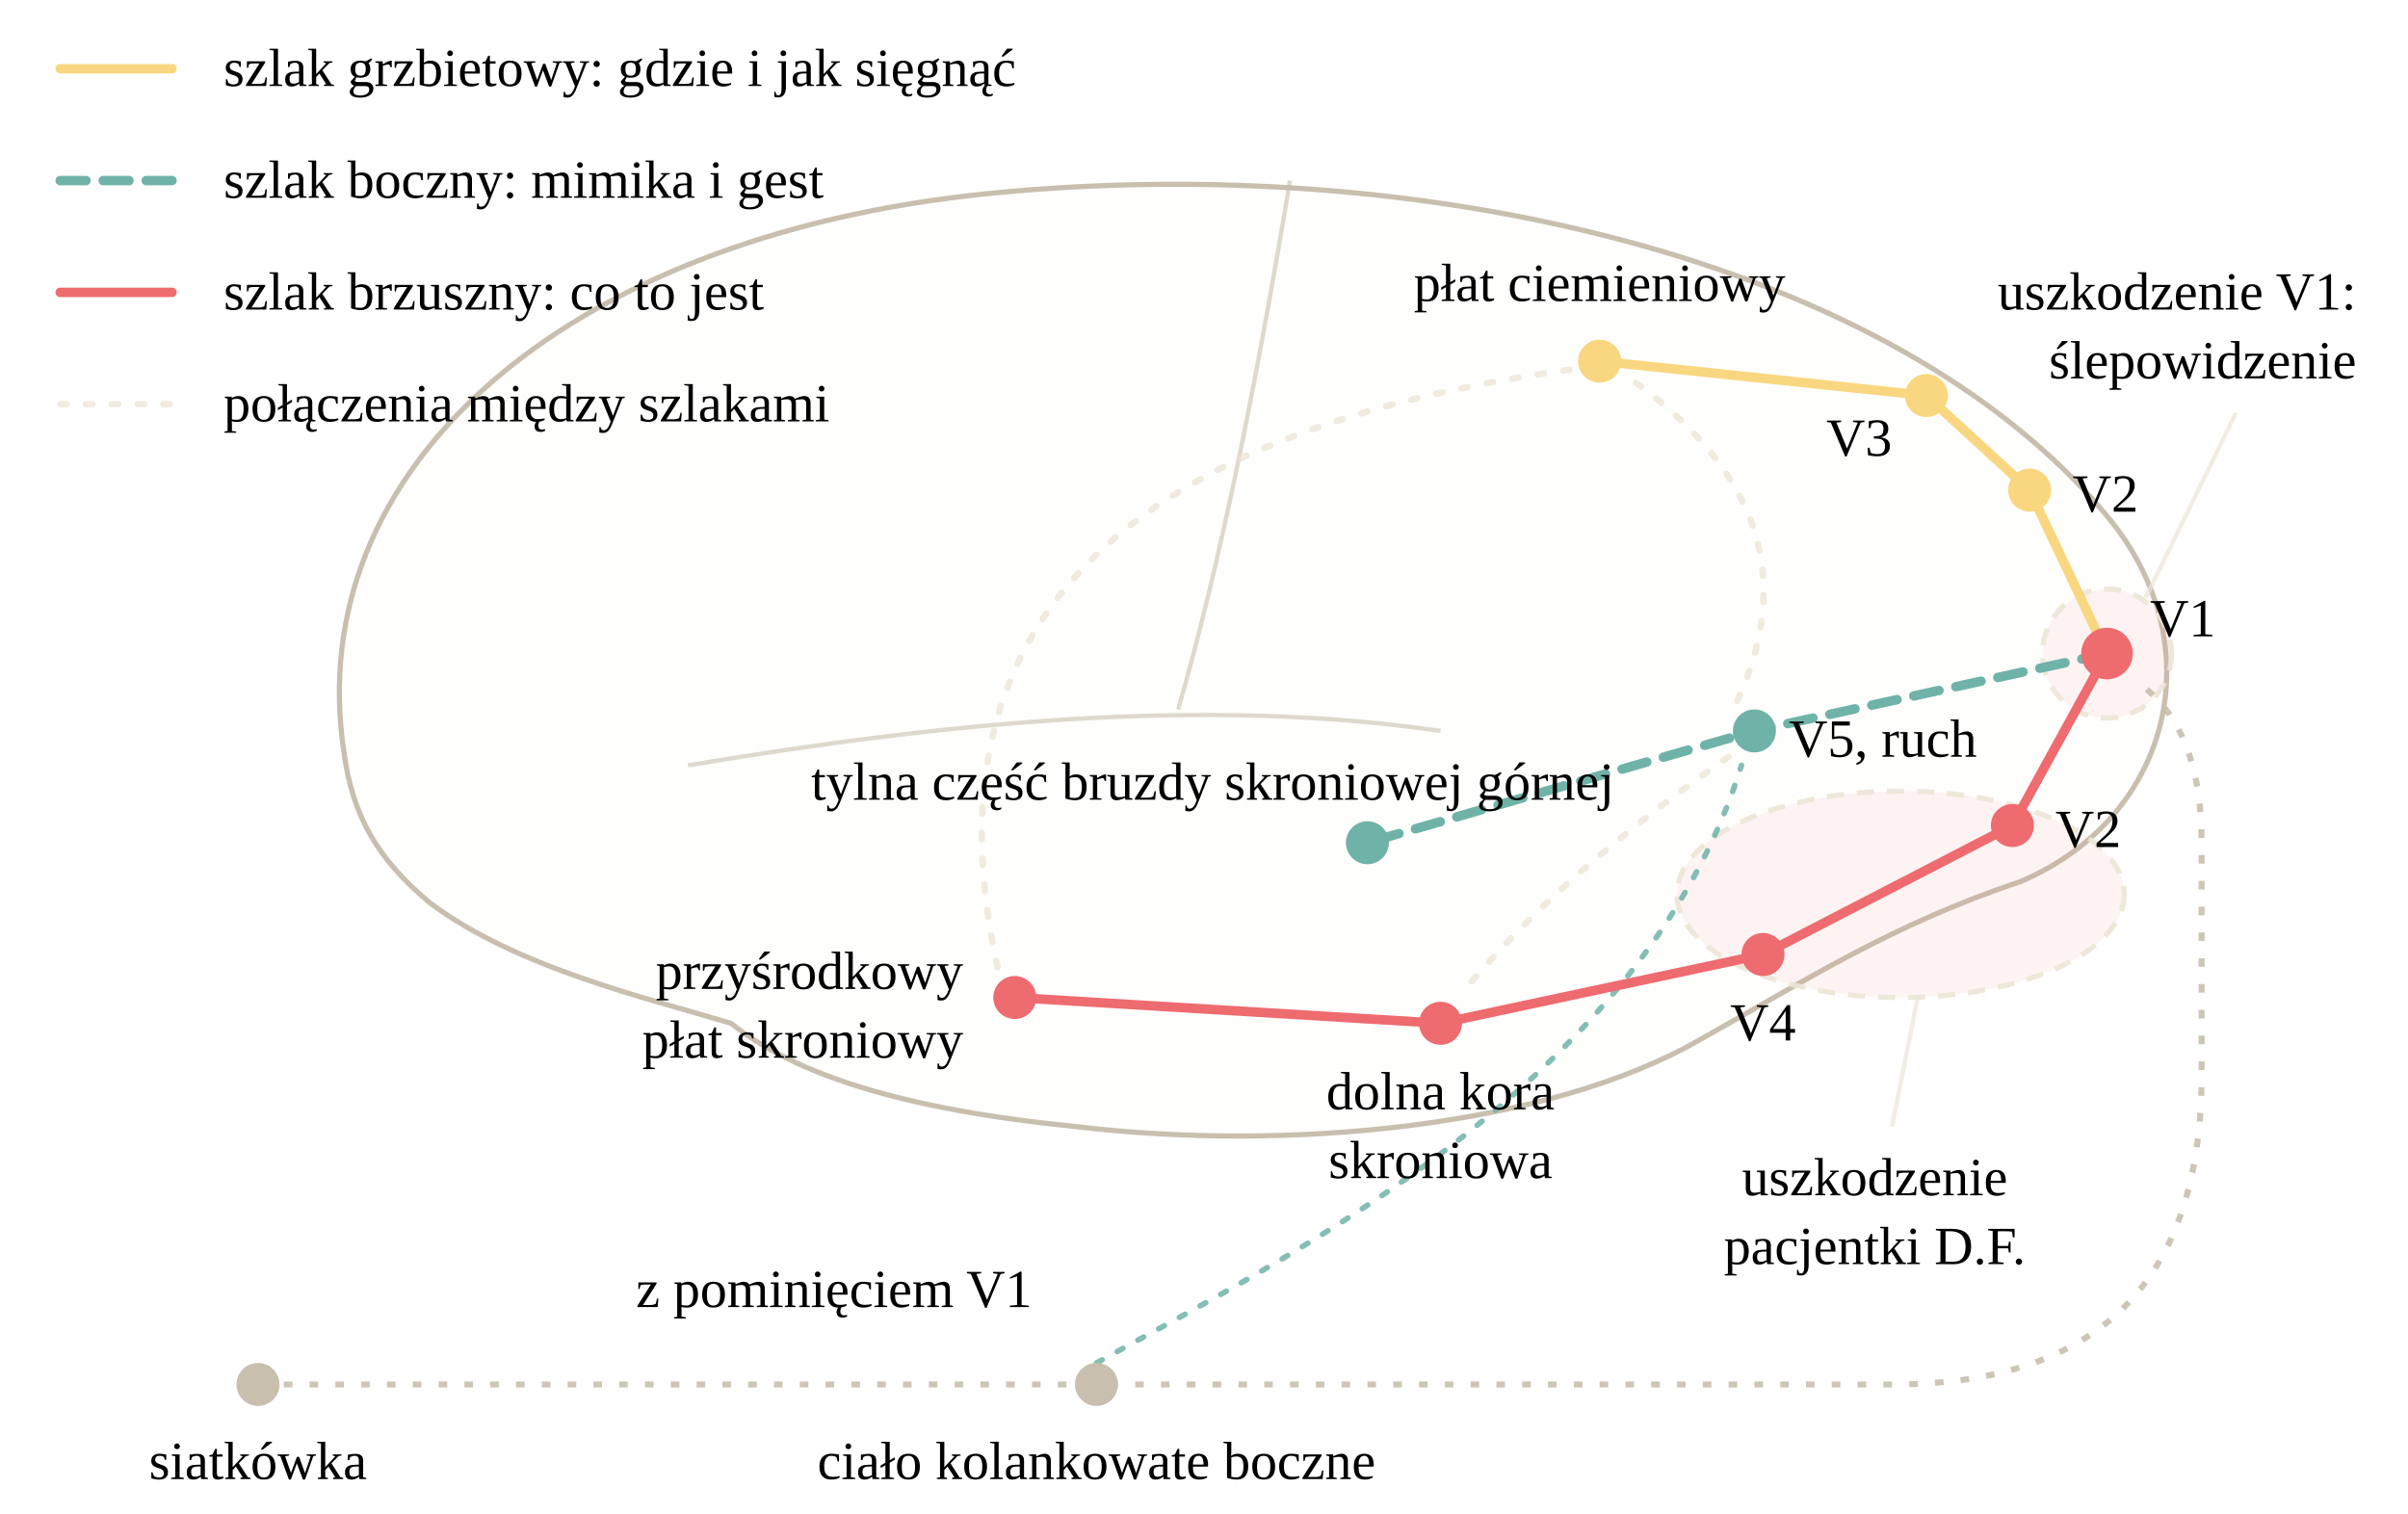
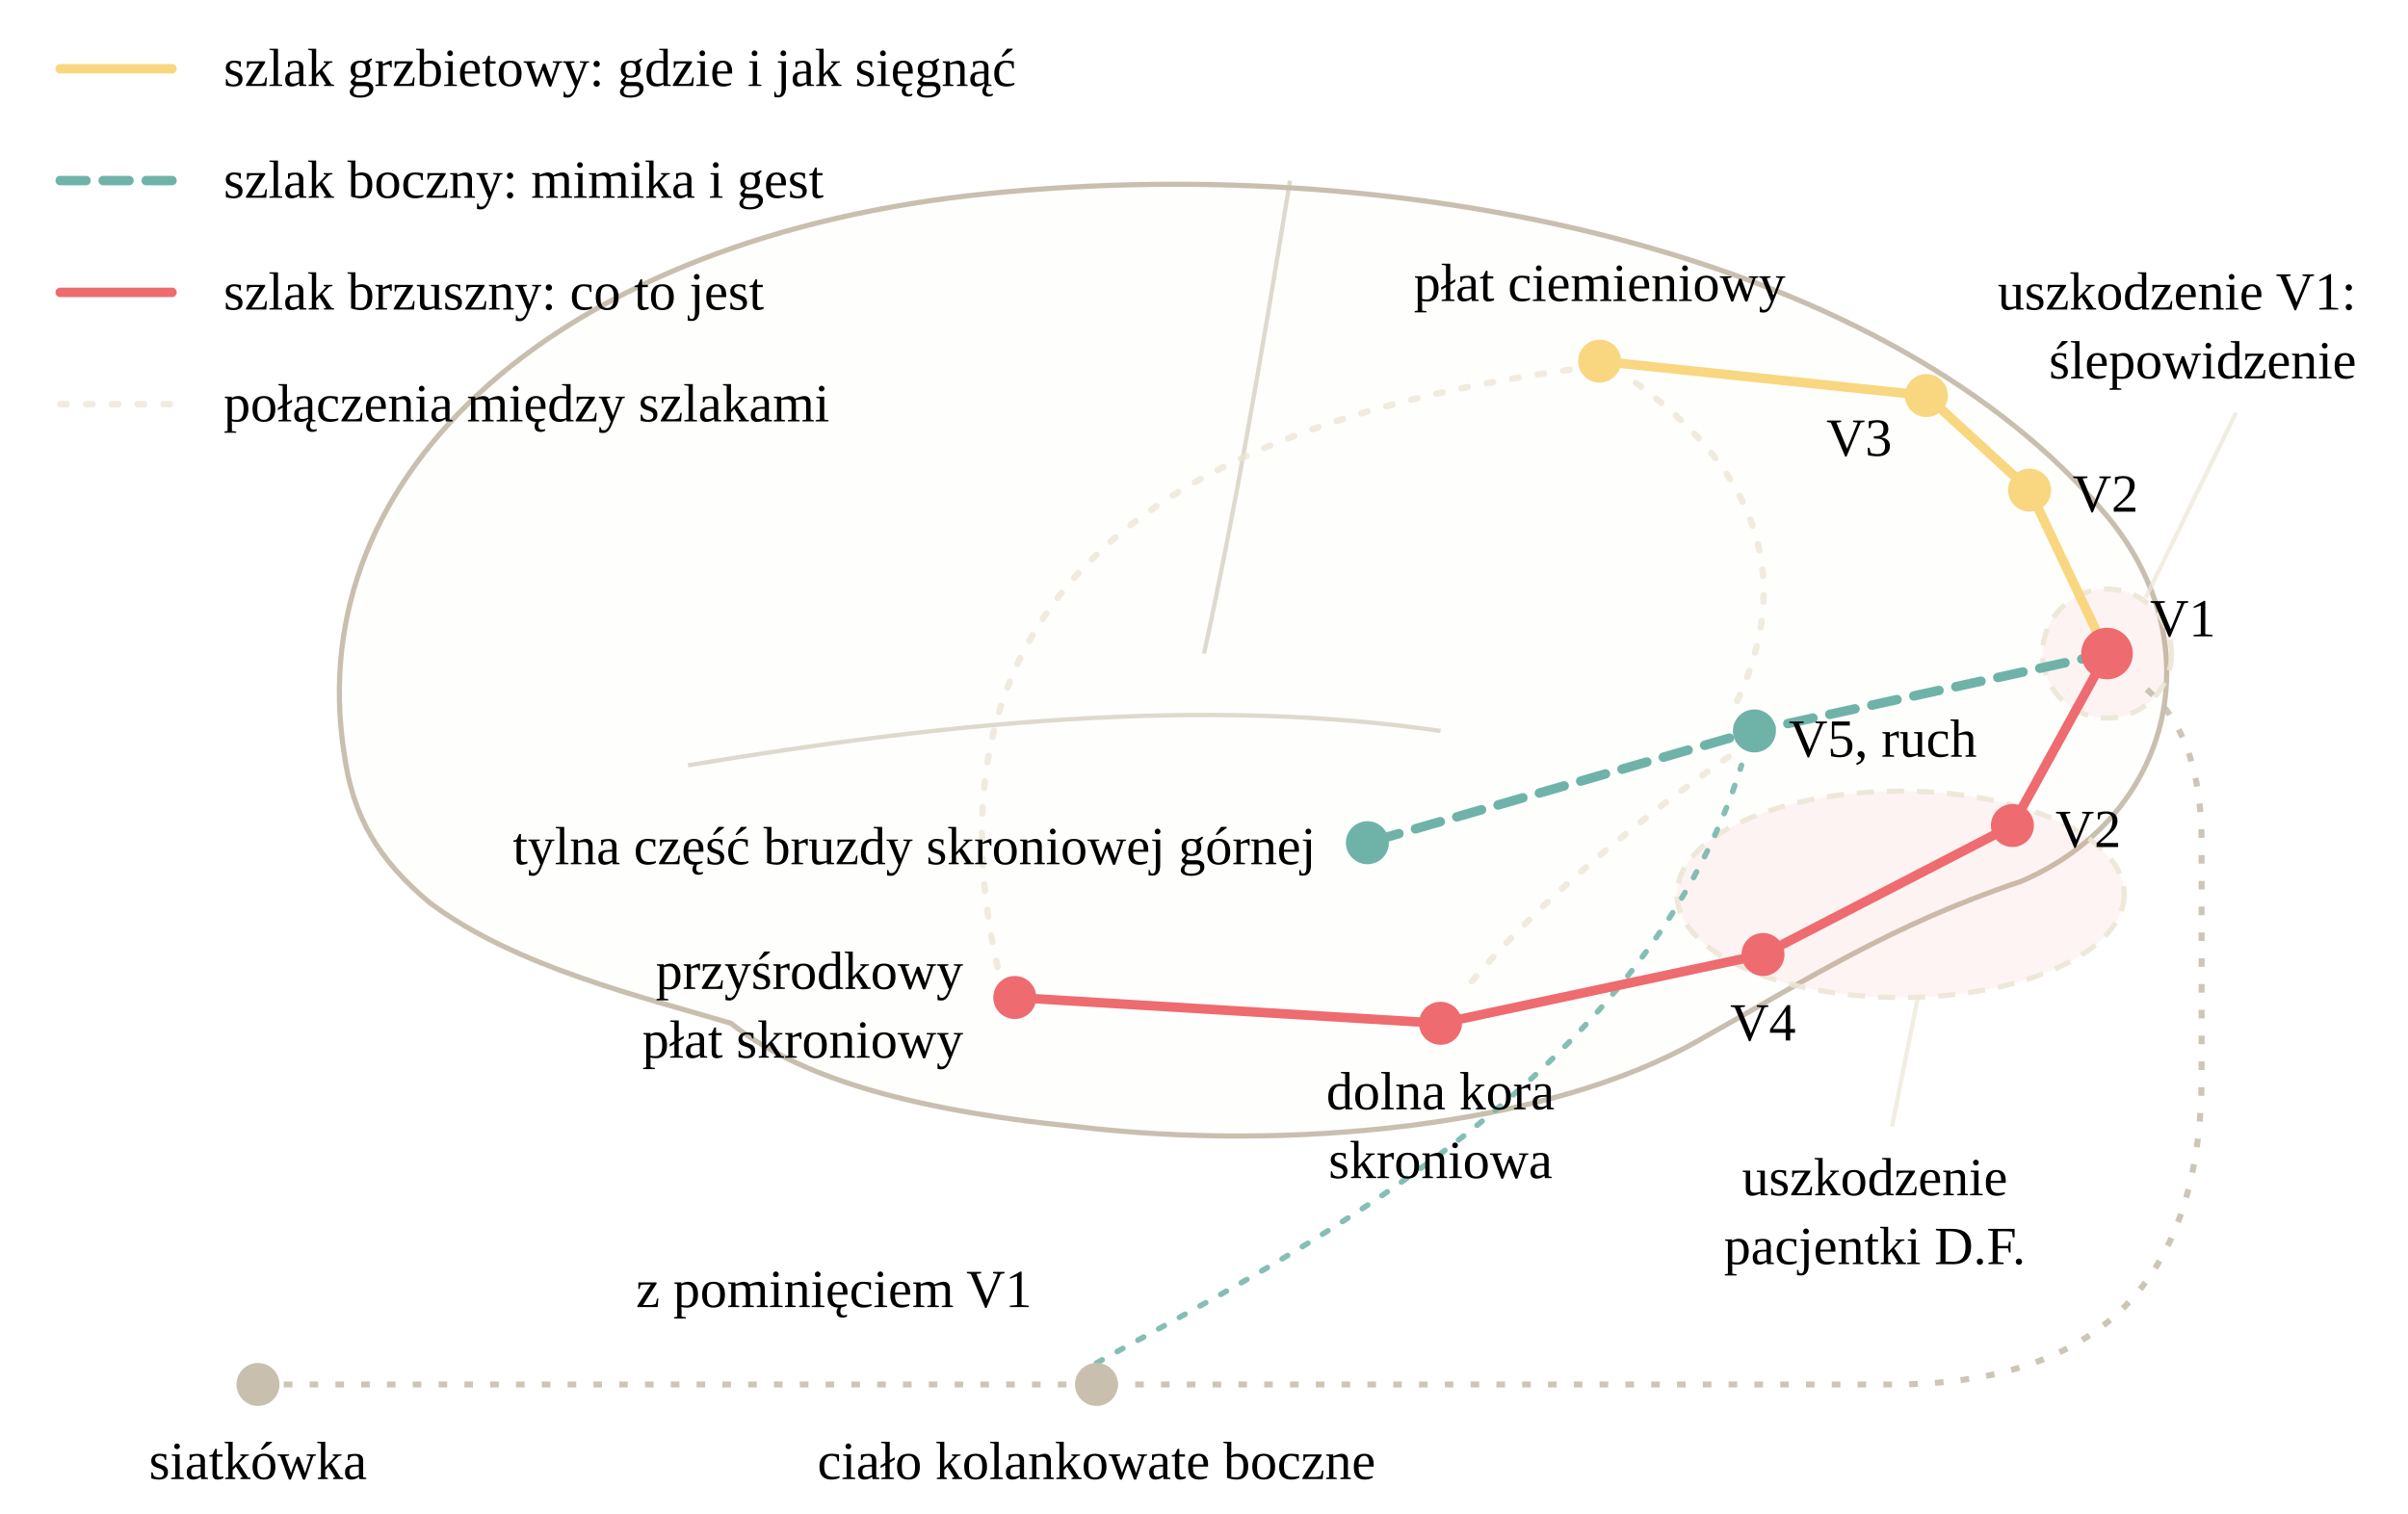
<svg xmlns="http://www.w3.org/2000/svg" viewBox="0 0 560 352" width="100%" role="img" aria-label="Trzy szlaki wzrokowe zaczynają się w V1 i łączą się ze sobą: brzuszny, grzbietowy i boczny" style="display:block">
  <path d="M 80 175 C 70 110, 130 55, 230 45 C 330 35, 440 60, 490 120 C 515 150, 505 190, 470 205 C 440 215, 420 228, 395 242 C 360 262, 300 268, 250 262 C 210 258, 185 250, 170 238 C 150 232, 120 225, 100 210 C 88 200, 82 190, 80 175 Z" fill="rgba(226,221,212,0.05)" stroke="#c8bfae" stroke-width="1.2" />
  <path d="M 160 178 C 220 168, 280 162, 335 170" fill="none" stroke="#c8bfae" stroke-width="1" opacity=".6" />
-   <path d="M 300 42 C 292 90, 284 130, 274 165" fill="none" stroke="#c8bfae" stroke-width="1" opacity=".6" />
+   <path d="M 300 42 C 293 85, 287 120, 280 152" fill="none" stroke="#c8bfae" stroke-width="1" opacity=".6" />
  <line x1="14" y1="16" x2="40" y2="16" stroke="#f9d780" stroke-width="2.2" stroke-linecap="round" />
  <text class="et" x="52" y="20" font-size="12.5" text-anchor="start">szlak grzbietowy: gdzie i jak sięgnąć</text>
  <line x1="14" y1="42" x2="40" y2="42" stroke="#6fb3a8" stroke-width="2.2" stroke-linecap="round" stroke-dasharray="6 4" />
  <text class="et" x="52" y="46" font-size="12.5" text-anchor="start">szlak boczny: mimika i gest</text>
  <line x1="14" y1="68" x2="40" y2="68" stroke="#ee6b6f" stroke-width="2.2" stroke-linecap="round" />
  <text class="et" x="52" y="72" font-size="12.5" text-anchor="start">szlak brzuszny: co to jest</text>
  <line x1="14" y1="94" x2="40" y2="94" stroke="#ebe3d3" stroke-width="1.5" stroke-dasharray="1.5 4.5" stroke-linecap="round" opacity=".7" />
  <text class="et" x="52" y="98" font-size="12.5" text-anchor="start">połączenia między szlakami</text>
  <ellipse cx="442" cy="208" rx="52" ry="24" fill="rgba(238,107,111,0.08)" stroke="#ece5d6" stroke-width="1.2" stroke-dasharray="4 3" opacity=".9" />
  <circle cx="490" cy="152" r="15" fill="rgba(238,107,111,0.08)" stroke="#ece5d6" stroke-width="1.2" stroke-dasharray="4 3" opacity=".9" />
  <path d="M 404 163 Q 424 120 379 88" fill="none" stroke="#ebe3d3" stroke-width="1.5" stroke-dasharray="1.5 4.5" stroke-linecap="round" opacity=".7" />
  <path d="M 402 176 Q 362 204 340 231" fill="none" stroke="#ebe3d3" stroke-width="1.5" stroke-dasharray="1.5 4.5" stroke-linecap="round" opacity=".7" />
  <path d="M 365 86 Q 206 108 232 225" fill="none" stroke="#ebe3d3" stroke-width="1.5" stroke-dasharray="1.5 4.5" stroke-linecap="round" opacity=".7" />
  <path d="M 255 317 C 300 292, 382 252, 405 178" fill="none" stroke="#6fb3a8" stroke-width="1.3" stroke-dasharray="1.5 4" stroke-linecap="round" opacity=".85" />
  <path d="M 490 152 L 468 192 L 410 222 L 335 238 L 236 232" fill="none" stroke="#ee6b6f" stroke-width="2.2" stroke-linecap="round" stroke-linejoin="round" />
  <path d="M 490 152 L 472 114 L 448 92 L 372 84" fill="none" stroke="#f9d780" stroke-width="2.2" stroke-linecap="round" stroke-linejoin="round" />
  <path d="M 490 152 L 408 170 L 318 196" fill="none" stroke="#6fb3a8" stroke-width="2.2" stroke-linecap="round" stroke-linejoin="round" stroke-dasharray="6 4" />
  <circle cx="490" cy="152" r="6" fill="#ee6b6f" />
  <text class="et" x="500" y="148" font-size="12.5" text-anchor="start">V1</text>
  <circle cx="468" cy="192" r="5" fill="#ee6b6f" />
  <text class="et" x="478" y="197" font-size="12.5" text-anchor="start">V2</text>
  <circle cx="410" cy="222" r="5" fill="#ee6b6f" />
  <text class="et" x="410" y="242" font-size="12.5" text-anchor="middle">V4</text>
  <circle cx="335" cy="238" r="5" fill="#ee6b6f" />
  <text class="et" x="335" y="258" font-size="12.5" text-anchor="middle">dolna kora</text>
  <text class="et" x="335" y="274" font-size="12.5" text-anchor="middle">skroniowa</text>
  <circle cx="236" cy="232" r="5" fill="#ee6b6f" />
  <text class="et" x="224" y="230" font-size="12.5" text-anchor="end">przyśrodkowy</text>
  <text class="et" x="224" y="246" font-size="12.5" text-anchor="end">płat skroniowy</text>
  <circle cx="472" cy="114" r="5" fill="#f9d780" />
  <text class="et" x="482" y="119" font-size="12.5" text-anchor="start">V2</text>
  <circle cx="448" cy="92" r="5" fill="#f9d780" />
  <text class="et" x="440" y="106" font-size="12.5" text-anchor="end">V3</text>
  <circle cx="372" cy="84" r="5" fill="#f9d780" />
  <text class="et" x="372" y="70" font-size="12.5" text-anchor="middle">płat ciemieniowy</text>
  <circle cx="408" cy="170" r="5" fill="#6fb3a8" />
  <text class="et" x="416" y="176" font-size="12.5" text-anchor="start">V5, ruch</text>
  <circle cx="318" cy="196" r="5" fill="#6fb3a8" />
-   <text class="et" x="282" y="186" font-size="12.5" text-anchor="middle">tylna część bruzdy skroniowej górnej</text>
+   <text class="et" x="306" y="201" font-size="12.5" text-anchor="end">tylna część bruzdy skroniowej górnej</text>
  <line x1="446" y1="232" x2="440" y2="262" stroke="#ece5d6" stroke-width="1" opacity=".7" />
  <text class="et" x="436" y="278" font-size="12.5" text-anchor="middle">uszkodzenie</text>
  <text class="et" x="436" y="294" font-size="12.5" text-anchor="middle">pacjentki D.F.</text>
  <line x1="499" y1="139" x2="520" y2="96" stroke="#ece5d6" stroke-width="1" opacity=".7" />
  <text class="et" x="548" y="72" font-size="12.5" text-anchor="end">uszkodzenie V1:</text>
  <text class="et" x="548" y="88" font-size="12.5" text-anchor="end">ślepowidzenie</text>
  <text class="et" x="240" y="304" font-size="12.5" text-anchor="end">z pominięciem V1</text>
  <path d="M 60 322 L 440 322 Q 512 322 512 250 L 512 196 Q 512 168 496 158" fill="none" stroke="#c8bfae" stroke-width="1.4" stroke-dasharray="2 4" opacity=".9" />
  <circle cx="60" cy="322" r="5" fill="#c8bfae" />
  <text class="et" x="60" y="344" font-size="12.5" text-anchor="middle">siatkówka</text>
  <circle cx="255" cy="322" r="5" fill="#c8bfae" />
  <text class="et" x="255" y="344" font-size="12.5" text-anchor="middle">ciało kolankowate boczne</text>
</svg>
